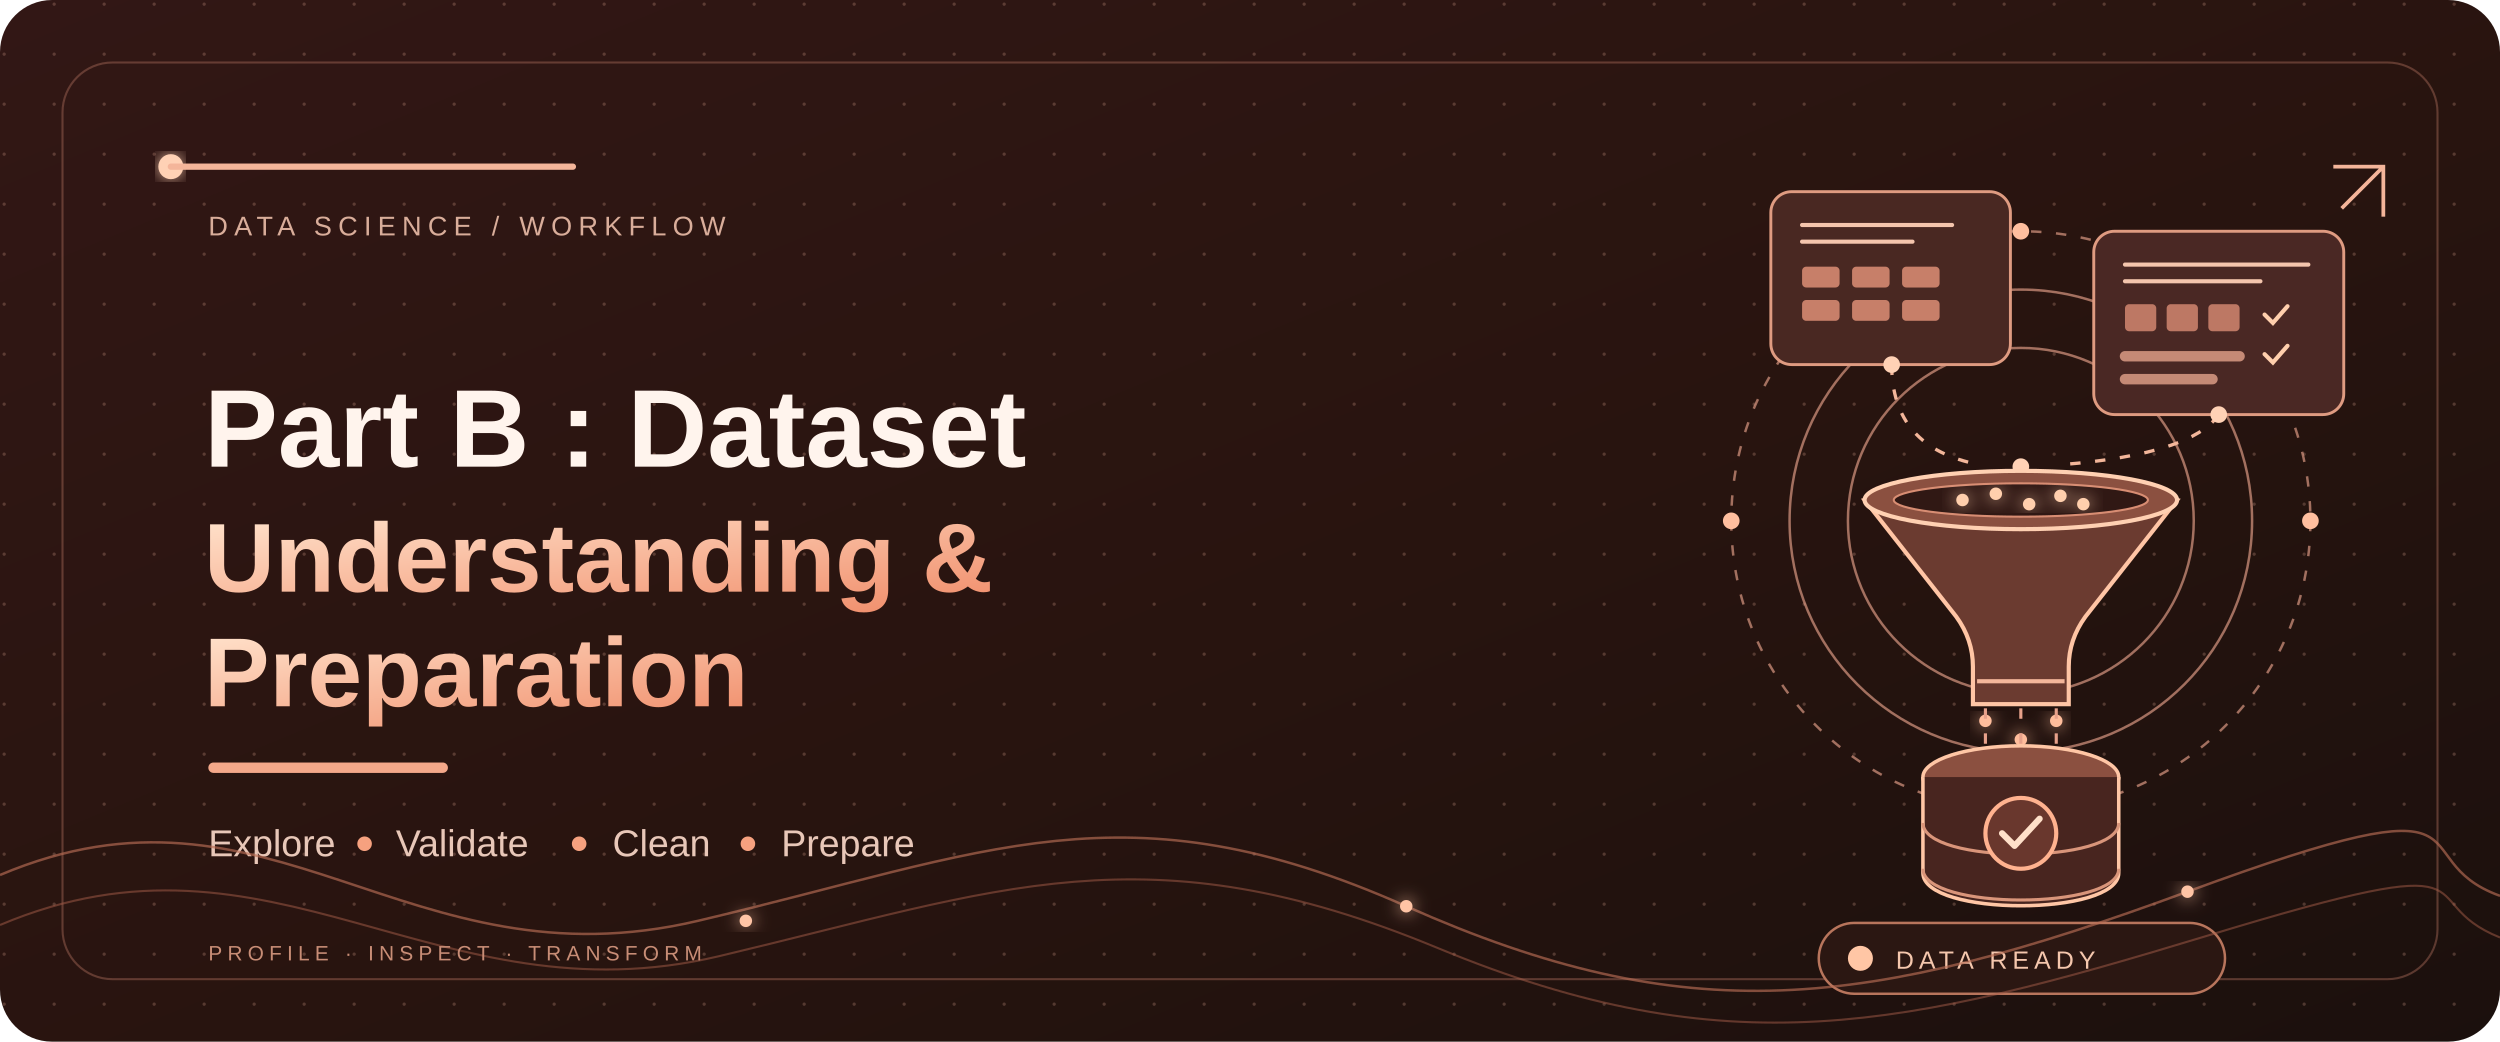
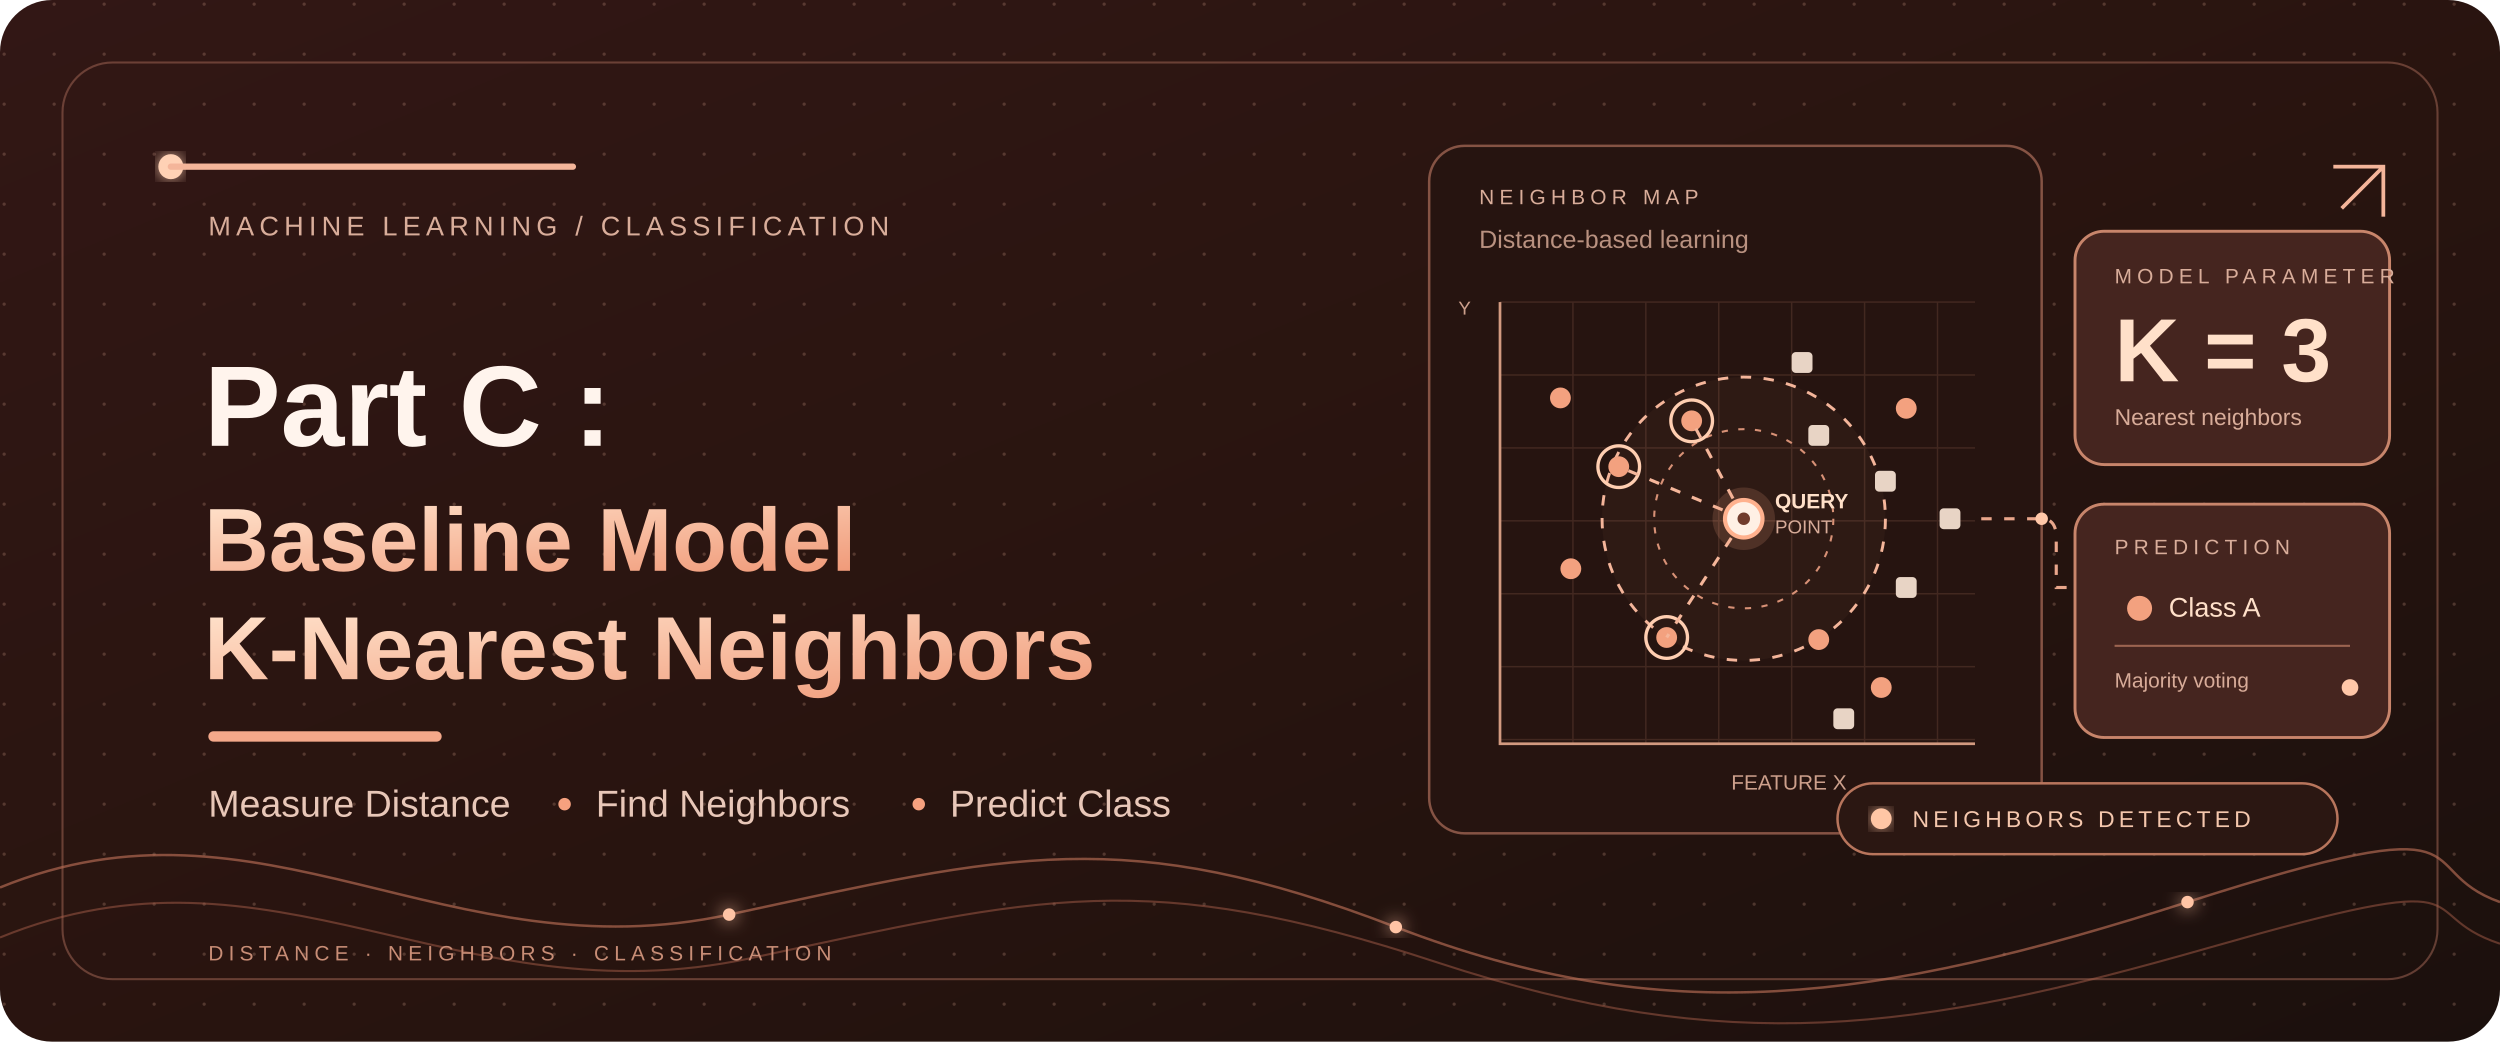
<svg xmlns="http://www.w3.org/2000/svg" width="1200" height="500" viewBox="0 0 1200 500">
  <defs>
    <linearGradient id="bg" x1="0" y1="0" x2="1" y2="1">
      <stop offset="0%" stop-color="#321715" />
      <stop offset="55%" stop-color="#28140f" />
      <stop offset="100%" stop-color="#1b100d" />
    </linearGradient>
    <linearGradient id="peach" x1="0" y1="0" x2="1" y2="1">
      <stop offset="0%" stop-color="#ffe0c9" />
-       <stop offset="100%" stop-color="#f08b68" />
+       <stop offset="100%" stop-color="#f09a79" />
    </linearGradient>
    <pattern id="dots" width="24" height="24" patternUnits="userSpaceOnUse">
-       <circle cx="2" cy="2" r="0.8" fill="#efb49c" opacity=".24" />
+       <circle cx="2" cy="2" r="0.8" fill="#efb49c" opacity=".22" />
    </pattern>
    <filter id="glow">
      <feGaussianBlur stdDeviation="4" result="blur" />
      <feMerge>
        <feMergeNode in="blur" />
        <feMergeNode in="SourceGraphic" />
      </feMerge>
    </filter>
    <style>
-       .line{fill:none;stroke:#e6a18a;stroke-width:1.2;opacity:.65}
-       .tiny{font-family:Arial,sans-serif;letter-spacing:3px;fill:#d9ad9a}
+       .small{font-family:Arial,sans-serif;fill:#d9ad9a;letter-spacing:2.5px}
+       .line{fill:none;stroke:#b97863;stroke-width:1.2;opacity:.65}
      .float{animation:float 3s ease-in-out infinite}
      .pulse{animation:pulse 2s ease-in-out infinite}
-       .orbit{transform-box:fill-box;transform-origin:center;animation:spin 18s linear infinite}
-       .dash{stroke-dasharray:5 7;animation:dash 8s linear infinite}
-       @keyframes float{0%,100%{transform:translateY(0)}50%{transform:translateY(-8px)}}
+       .orbit{transform-box:fill-box;transform-origin:center;animation:spin 14s linear infinite}
+       .dash{stroke-dasharray:5 6;animation:dash 7s linear infinite}
+       @keyframes float{0%,100%{transform:translateY(0)}50%{transform:translateY(-7px)}}
      @keyframes pulse{0%,100%{opacity:.55}50%{opacity:1}}
      @keyframes spin{to{transform:rotate(360deg)}}
-       @keyframes dash{to{stroke-dashoffset:-120}}
+       @keyframes dash{to{stroke-dashoffset:-100}}
    </style>
  </defs>
  <rect width="1200" height="500" rx="25" fill="url(#bg)" />
  <rect width="1200" height="500" rx="25" fill="url(#dots)" />
-   <rect x="30" y="30" width="1140" height="440" rx="24" fill="none" stroke="#9c6252" stroke-opacity=".5" />
+   <rect x="30" y="30" width="1140" height="440" rx="24" fill="none" stroke="#9c6252" stroke-opacity=".55" />
  <circle cx="82" cy="80" r="6" fill="#ffd1b5" filter="url(#glow)" />
  <path d="M82 80 H275" stroke="#f4b59a" stroke-width="3" stroke-linecap="round" />
-   <text x="100" y="113" class="tiny" font-size="13">DATA SCIENCE / WORKFLOW</text>
-   <text x="98" y="224" font-family="Arial,sans-serif" font-size="53" font-weight="700" fill="#fff4ed">Part B : Dataset</text>
-   <text x="98" y="284" font-family="Arial,sans-serif" font-size="47" font-weight="700" fill="url(#peach)">Understanding &amp;</text>
-   <text x="98" y="339" font-family="Arial,sans-serif" font-size="47" font-weight="700" fill="url(#peach)">Preparation</text>
-   <rect x="100" y="366" width="115" height="5" rx="2.5" fill="#f4a88a" />
-   <text x="100" y="411" font-family="Arial,sans-serif" font-size="18" fill="#e8c7b8">Explore</text>
-   <circle cx="175" cy="405" r="3.5" fill="#f6a17f" />
-   <text x="190" y="411" font-family="Arial,sans-serif" font-size="18" fill="#e8c7b8">Validate</text>
-   <circle cx="278" cy="405" r="3.5" fill="#f6a17f" />
-   <text x="294" y="411" font-family="Arial,sans-serif" font-size="18" fill="#e8c7b8">Clean</text>
-   <circle cx="359" cy="405" r="3.5" fill="#f6a17f" />
-   <text x="375" y="411" font-family="Arial,sans-serif" font-size="18" fill="#e8c7b8">Prepare</text>
-   <g class="orbit">
-     <circle cx="970" cy="250" r="139" class="line dash" />
-     <circle cx="970" cy="250" r="111" class="line" />
-     <circle cx="970" cy="250" r="83" class="line" opacity=".5" />
-     <circle cx="970" cy="111" r="4" fill="#ffbf9f" />
-     <circle cx="1109" cy="250" r="4" fill="#ffbf9f" />
-     <circle cx="970" cy="389" r="4" fill="#ffbf9f" />
-     <circle cx="831" cy="250" r="4" fill="#ffbf9f" />
+   <text x="100" y="113" class="small" font-size="13">MACHINE LEARNING / CLASSIFICATION</text>
+   <text x="98" y="214" font-family="Arial,sans-serif" font-size="55" font-weight="700" fill="#fff4ed">Part C :</text>
+   <text x="98" y="274" font-family="Arial,sans-serif" font-size="43" font-weight="700" fill="url(#peach)">Baseline Model</text>
+   <text x="98" y="326" font-family="Arial,sans-serif" font-size="43" font-weight="700" fill="url(#peach)">K-Nearest Neighbors</text>
+   <rect x="100" y="351" width="112" height="5" rx="2.5" fill="#f4a88a" />
+   <text x="100" y="392" font-family="Arial,sans-serif" font-size="18" fill="#e8c7b8">Measure Distance</text>
+   <circle cx="271" cy="386" r="3" fill="#f6a17f" />
+   <text x="286" y="392" font-family="Arial,sans-serif" font-size="18" fill="#e8c7b8">Find Neighbors</text>
+   <circle cx="441" cy="386" r="3" fill="#f6a17f" />
+   <text x="456" y="392" font-family="Arial,sans-serif" font-size="18" fill="#e8c7b8">Predict Class</text>
+   <rect x="686" y="70" width="294" height="330" rx="17" fill="#261410" stroke="#855344" stroke-width="1.2" />
+   <text x="710" y="98" class="small" font-size="10">NEIGHBOR MAP</text>
+   <text x="710" y="119" font-family="Arial,sans-serif" font-size="12" fill="#b99180">Distance-based learning</text>
+   <g stroke="#a66e59" stroke-width=".7" opacity=".22">
+     <path d="M720 145 V357 M755 145 V357 M790 145 V357              M825 145 V357 M860 145 V357 M895 145 V357              M930 145 V357" />
+     <path d="M720 145 H948 M720 180 H948 M720 215 H948              M720 250 H948 M720 285 H948 M720 320 H948              M720 355 H948" />
  </g>
+   <path d="M720 145 V357 H948" fill="none" stroke="#d29a80" stroke-width="1.3" />
+   <text x="831" y="379" font-family="Arial,sans-serif" font-size="10" fill="#cda08c">FEATURE X</text>
+   <text x="700" y="151" font-family="Arial,sans-serif" font-size="9" fill="#cda08c">Y</text>
+   <circle cx="837" cy="249" r="68" fill="#e99b7c" fill-opacity=".045" stroke="#f4b59a" stroke-width="1.4" stroke-dasharray="5 6" class="pulse" />
+   <circle cx="837" cy="249" r="43" fill="none" stroke="#d89176" stroke-width="1" stroke-dasharray="3 5" />
+   <g fill="#f3a17f">
+     <circle cx="749" cy="191" r="5" />
+     <circle cx="777" cy="224" r="5" />
+     <circle cx="754" cy="273" r="5" />
+     <circle cx="800" cy="306" r="5" />
+     <circle cx="812" cy="202" r="5" />
+     <circle cx="873" cy="307" r="5" />
+     <circle cx="903" cy="330" r="5" />
+     <circle cx="915" cy="196" r="5" />
+   </g>
+   <g fill="#e8d4c5">
+     <rect x="860" y="169" width="10" height="10" rx="2" />
+     <rect x="900" y="226" width="10" height="10" rx="2" />
+     <rect x="910" y="277" width="10" height="10" rx="2" />
+     <rect x="880" y="340" width="10" height="10" rx="2" />
+     <rect x="931" y="244" width="10" height="10" rx="2" />
+     <rect x="868" y="204" width="10" height="10" rx="2" />
+   </g>
+   <g class="pulse" fill="none" stroke="#ffceb1" stroke-width="1.6">
+     <circle cx="812" cy="202" r="10" />
+     <circle cx="777" cy="224" r="10" />
+     <circle cx="800" cy="306" r="10" />
+   </g>
+   <g fill="none" stroke="#f5b69a" stroke-width="1.5" class="dash">
+     <path d="M837 249 L812 202" />
+     <path d="M837 249 L777 224" />
+     <path d="M837 249 L800 306" />
+   </g>
+   <g class="pulse">
+     <circle cx="837" cy="249" r="15" fill="#f3a17f" opacity=".17" />
+     <circle cx="837" cy="249" r="9" fill="#fff0e5" stroke="#ffb18e" stroke-width="2" />
+     <circle cx="837" cy="249" r="3" fill="#713c2d" />
+   </g>
+   <text x="852" y="244" font-family="Arial,sans-serif" font-size="10" font-weight="700" fill="#ffe0c9">QUERY</text>
+   <text x="852" y="256" font-family="Arial,sans-serif" font-size="9" fill="#d8ac99">POINT</text>
  <g class="float">
-     <rect x="850" y="92" width="115" height="83" rx="10" fill="#492822" stroke="#df9b81" stroke-width="1.4" />
-     <path d="M865 108 H937 M865 116 H918" stroke="#f4c5ad" stroke-width="2" stroke-linecap="round" />
-     <g fill="#c77f69">
-       <rect x="865" y="128" width="18" height="10" rx="2" />
-       <rect x="889" y="128" width="18" height="10" rx="2" />
-       <rect x="913" y="128" width="18" height="10" rx="2" />
-       <rect x="865" y="144" width="18" height="10" rx="2" />
-       <rect x="889" y="144" width="18" height="10" rx="2" />
-       <rect x="913" y="144" width="18" height="10" rx="2" />
-     </g>
+     <rect x="996" y="111" width="151" height="112" rx="14" fill="#45251f" stroke="#c8856b" stroke-width="1.4" />
+     <text x="1015" y="136" class="small" font-size="10">MODEL PARAMETER</text>
+     <text x="1015" y="183" font-family="Arial,sans-serif" font-size="43" font-weight="700" fill="#ffe0c9">K = 3</text>
+     <text x="1015" y="204" font-family="Arial,sans-serif" font-size="11" fill="#d8ac99">Nearest neighbors</text>
  </g>
  <g class="float" style="animation-delay:-1s">
-     <rect x="1005" y="111" width="120" height="88" rx="10" fill="#4a2824" stroke="#df9b81" stroke-width="1.4" />
-     <path d="M1020 127 H1108 M1020 135 H1085" stroke="#f4c5ad" stroke-width="2" stroke-linecap="round" />
-     <g fill="#bd7864">
-       <rect x="1020" y="146" width="15" height="13" rx="2" />
-       <rect x="1040" y="146" width="15" height="13" rx="2" />
-       <rect x="1060" y="146" width="15" height="13" rx="2" />
-     </g>
-     <g fill="none" stroke="#ffcfad" stroke-width="2" stroke-linecap="round">
-       <path d="M1087 151 l4 4 7 -8" />
-       <path d="M1087 170 l4 4 7 -8" />
-     </g>
-     <path d="M1020 171 H1075 M1020 182 H1062" stroke="#c58a76" stroke-width="5" stroke-linecap="round" />
+     <rect x="996" y="242" width="151" height="112" rx="14" fill="#45251f" stroke="#c8856b" stroke-width="1.4" />
+     <text x="1015" y="266" class="small" font-size="10">PREDICTION</text>
+     <circle cx="1027" cy="292" r="6" fill="#f3a17f" />
+     <text x="1041" y="296" font-family="Arial,sans-serif" font-size="13" fill="#ffe0c9">Class A</text>
+     <path d="M1015 310 H1128" stroke="#9c6450" stroke-width="1" />
+     <text x="1015" y="330" font-family="Arial,sans-serif" font-size="10" fill="#d8ac99">Majority voting</text>
+     <circle cx="1128" cy="330" r="4" fill="#ffc7a8" class="pulse" />
  </g>
-   <g fill="none" stroke="#f3b69a" stroke-width="1.6" class="dash">
-     <path d="M908 175 Q908 215 950 223" />
-     <path d="M1065 199 Q1052 218 990 223" />
-     <path d="M970 224 V248" />
+   <path d="M951 249 H980 Q987 249 987 258 V282 H996" fill="none" stroke="#e9a68b" stroke-width="1.5" stroke-dasharray="4 5" class="dash" />
+   <circle cx="980" cy="249" r="3" fill="#ffc7a8" class="pulse" />
+   <rect x="882" y="376" width="240" height="34" rx="17" fill="#2b1712" stroke="#b8755c" stroke-width="1.2" />
+   <circle cx="903" cy="393" r="5" fill="#ffc6a5" filter="url(#glow)" />
+   <text x="918" y="397" font-family="Arial,sans-serif" font-size="11" letter-spacing="2" fill="#f5c7ad">NEIGHBORS DETECTED</text>
+   <path d="M0 426 C125 375 215 468 350 439            S540 395 670 445 S900 481 1050 433 S1155 417 1200 433" fill="none" stroke="#b96d55" stroke-width="1.2" opacity=".65" />
+   <path d="M0 450 C130 397 220 490 360 460            S550 416 690 462 S920 495 1060 455 S1155 438 1200 453" fill="none" stroke="#a75e49" stroke-width="1" opacity=".5" />
+   <g fill="#ffc4a5" filter="url(#glow)" class="pulse">
+     <circle cx="350" cy="439" r="3" />
+     <circle cx="670" cy="445" r="3" />
+     <circle cx="1050" cy="433" r="3" />
  </g>
-   <g fill="#ffd1b5" class="pulse">
-     <circle cx="908" cy="175" r="4" />
-     <circle cx="1065" cy="199" r="4" />
-     <circle cx="970" cy="224" r="4" />
-   </g>
-   <g class="float">
-     <path d="M895 240 Q970 222 1045 240 L1001 296              Q993 307 993 320 V338 H947 V320              Q947 307 939 296 Z" fill="#6b3b30" stroke="#ffc5a5" stroke-width="2" />
-     <ellipse cx="970" cy="240" rx="75" ry="14" fill="#8b5040" stroke="#ffd0b2" stroke-width="2" />
-     <ellipse cx="970" cy="240" rx="61" ry="8" fill="#301814" stroke="#d88d73" stroke-width="1" />
-     <g fill="#ffcfad" filter="url(#glow)">
-       <circle cx="942" cy="240" r="3" />
-       <circle cx="958" cy="237" r="3" />
-       <circle cx="974" cy="242" r="3" />
-       <circle cx="989" cy="238" r="3" />
-       <circle cx="1000" cy="242" r="3" />
-     </g>
-     <path d="M949 327 H991" stroke="#f4b69a" stroke-width="2" />
-   </g>
-   <g class="pulse" fill="#ffbd9c" filter="url(#glow)">
-     <circle cx="953" cy="346" r="3" />
-     <circle cx="970" cy="355" r="3" />
-     <circle cx="987" cy="346" r="3" />
-   </g>
-   <path d="M953 340 V360 M970 340 V369 M987 340 V360" stroke="#e7a18a" stroke-width="1.5" class="dash" />
-   <g class="float" style="animation-delay:-.7s">
-     <ellipse cx="970" cy="373" rx="47" ry="15" fill="#8b5040" stroke="#ffc6a5" stroke-width="1.7" />
-     <path d="M923 373 V419 C923 440 1017 440 1017 419 V373" fill="#48251f" stroke="#ffc6a5" stroke-width="1.7" />
-     <path d="M923 395 C923 415 1017 415 1017 395" fill="none" stroke="#d9957a" stroke-width="1.5" />
-     <path d="M923 417 C923 437 1017 437 1017 417" fill="none" stroke="#d9957a" stroke-width="1.5" />
-     <circle cx="970" cy="400" r="17" fill="#69372d" stroke="#ffb28f" stroke-width="2" />
-     <path d="M961 400 l6 6 12 -13" fill="none" stroke="#ffe0c9" stroke-width="3" stroke-linecap="round" stroke-linejoin="round" />
-   </g>
-   <rect x="873" y="443" width="195" height="34" rx="17" fill="#2b1712" stroke="#b8755c" stroke-width="1.2" />
-   <circle cx="893" cy="460" r="6" fill="#ffc6a5" class="pulse" />
-   <text x="910" y="465" font-family="Arial,sans-serif" font-size="12" letter-spacing="2.4" fill="#f5c7ad">DATA READY</text>
-   <path d="M0 420 C130 365 195 475 335 442 S540 375 675 435            S895 485 1050 428 S1150 412 1200 430" fill="none" stroke="#b96d55" stroke-width="1.2" opacity=".65" />
-   <path d="M0 444 C130 389 210 491 345 459 S550 397 690 455            S915 493 1060 449 S1155 432 1200 450" fill="none" stroke="#a75e49" stroke-width="1" opacity=".5" />
-   <g fill="#ffc4a5" filter="url(#glow)" class="pulse">
-     <circle cx="358" cy="442" r="3" />
-     <circle cx="675" cy="435" r="3" />
-     <circle cx="1050" cy="428" r="3" />
-   </g>
+   <text x="100" y="461" font-family="Arial,sans-serif" font-size="10" letter-spacing="2.5" fill="#c88d76">
+     DISTANCE  ·  NEIGHBORS  ·  CLASSIFICATION
+   </text>
  <path d="M1120 80 H1144 V104 M1144 80 L1124 100" fill="none" stroke="#f4b59a" stroke-width="1.8" />
-   <text x="100" y="461" font-family="Arial,sans-serif" font-size="10" letter-spacing="2.5" fill="#c88d76">
-     PROFILE  ·  INSPECT  ·  TRANSFORM
-   </text>
</svg>
